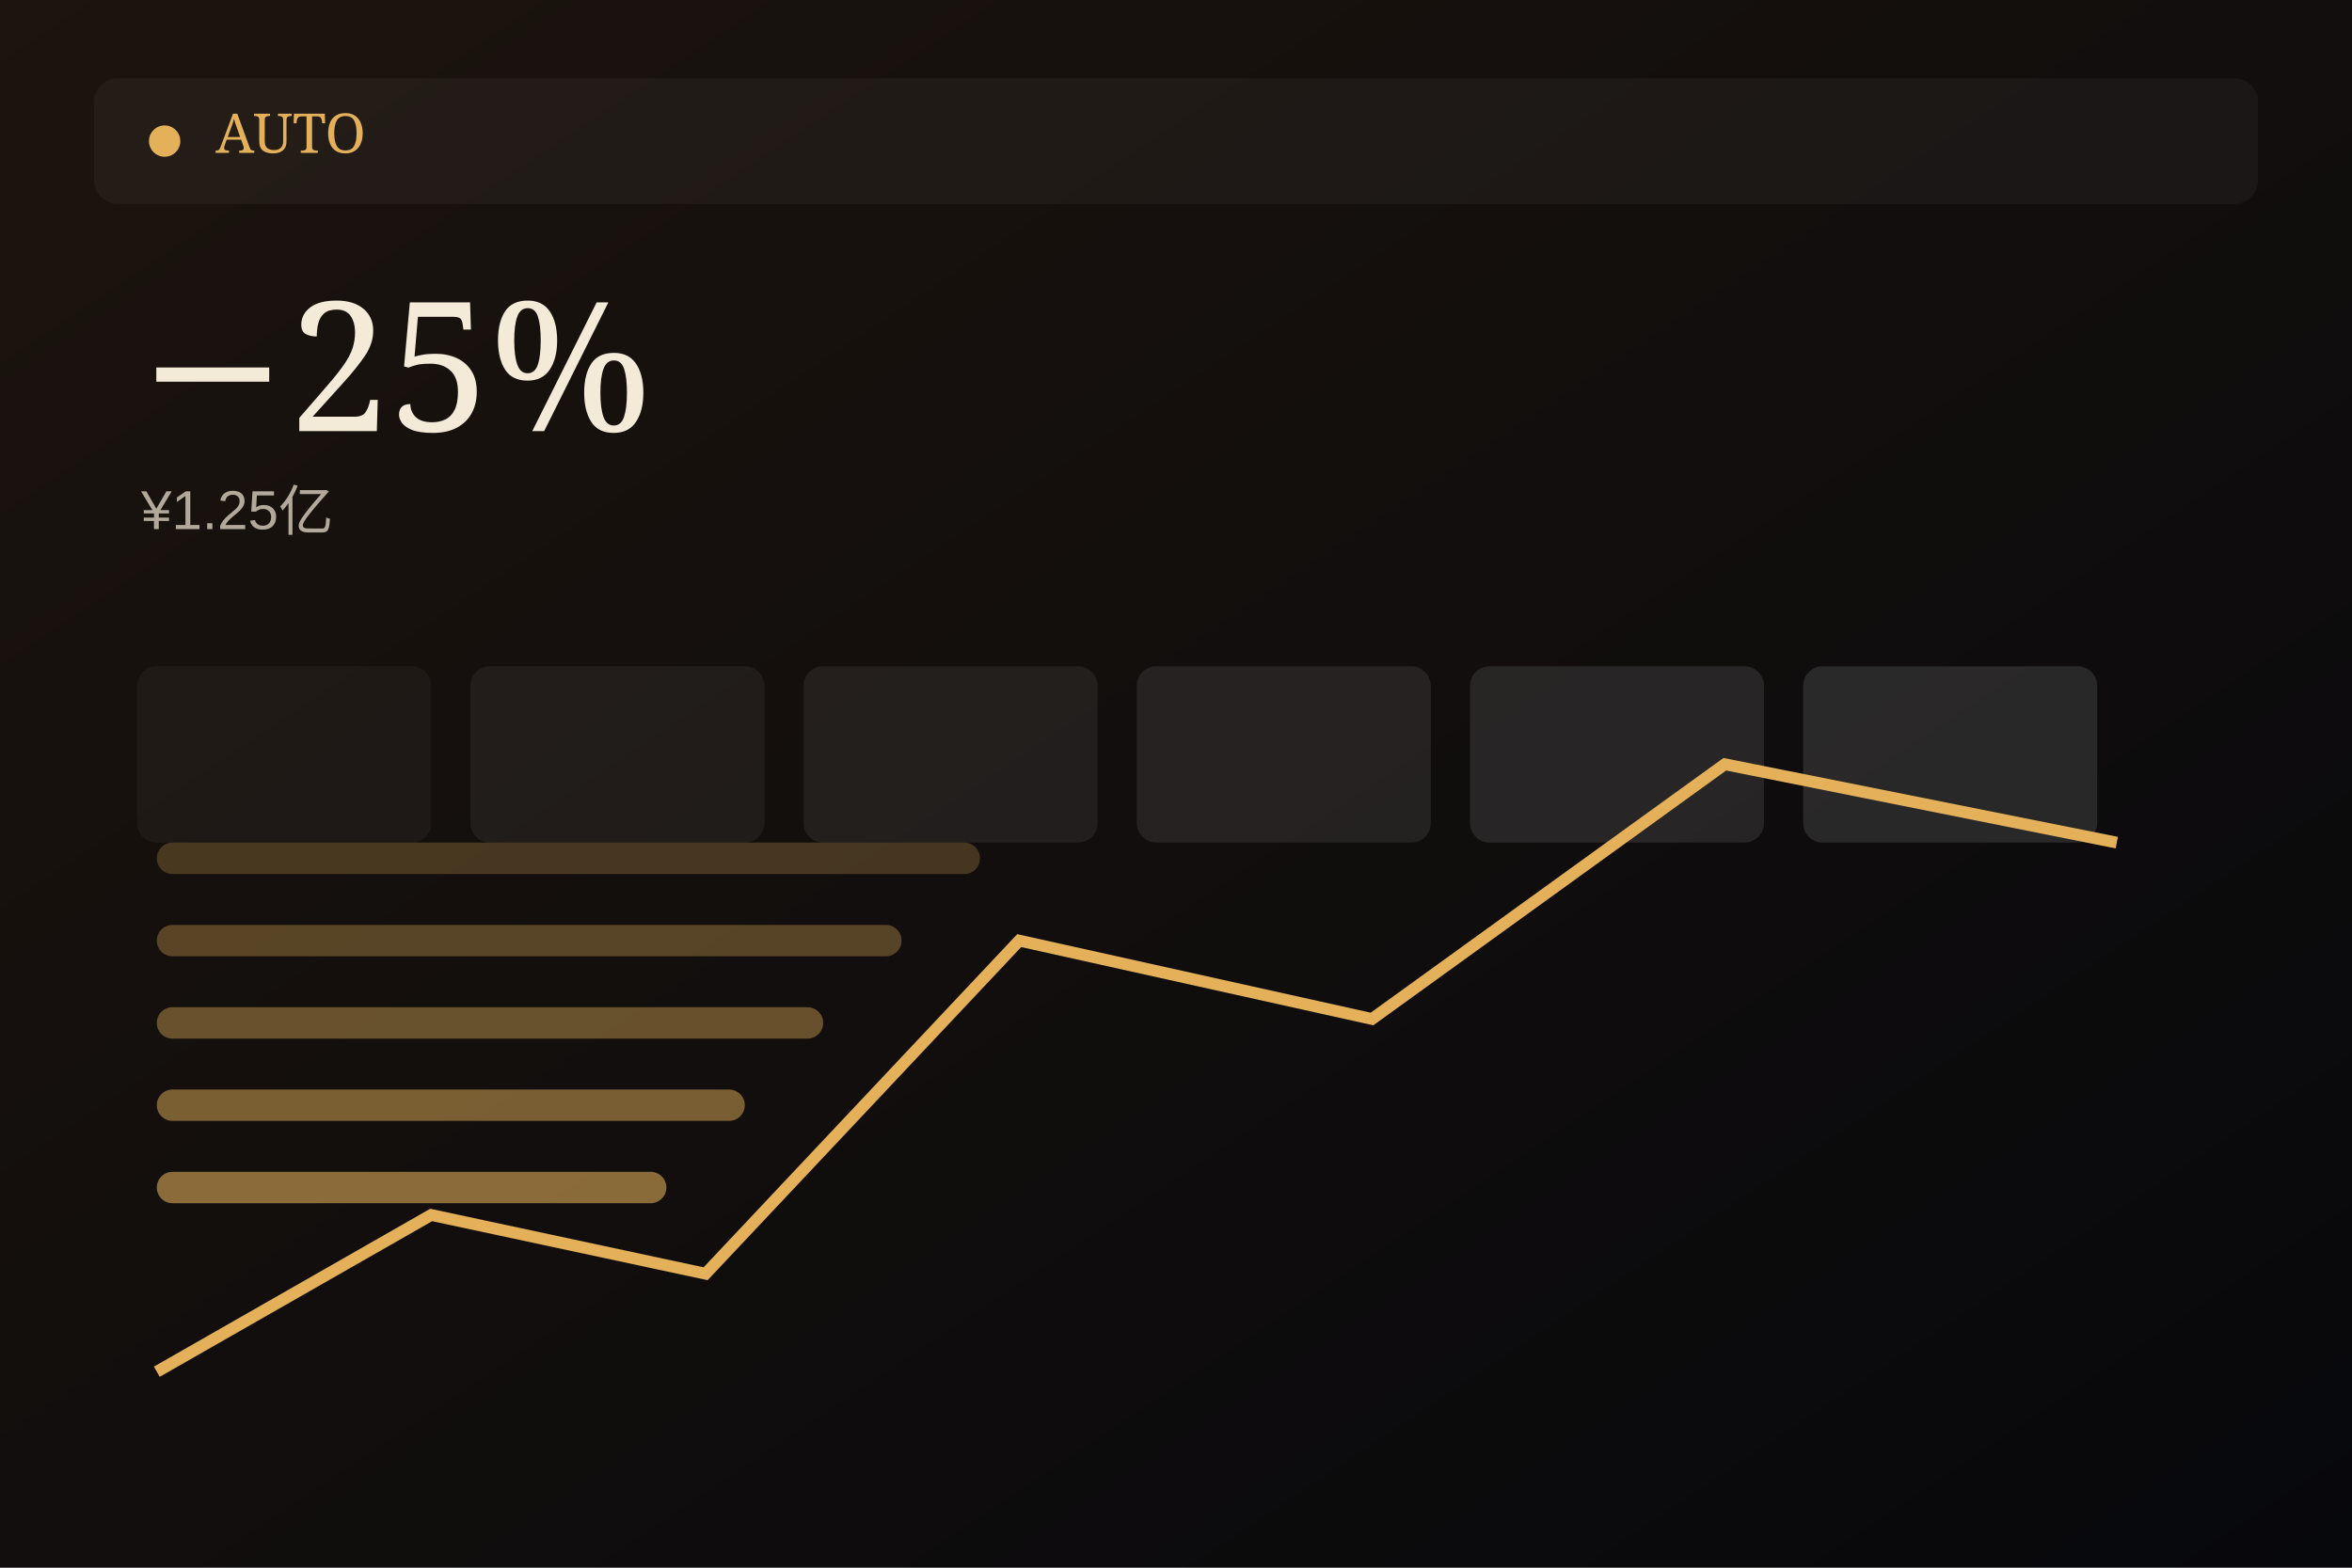
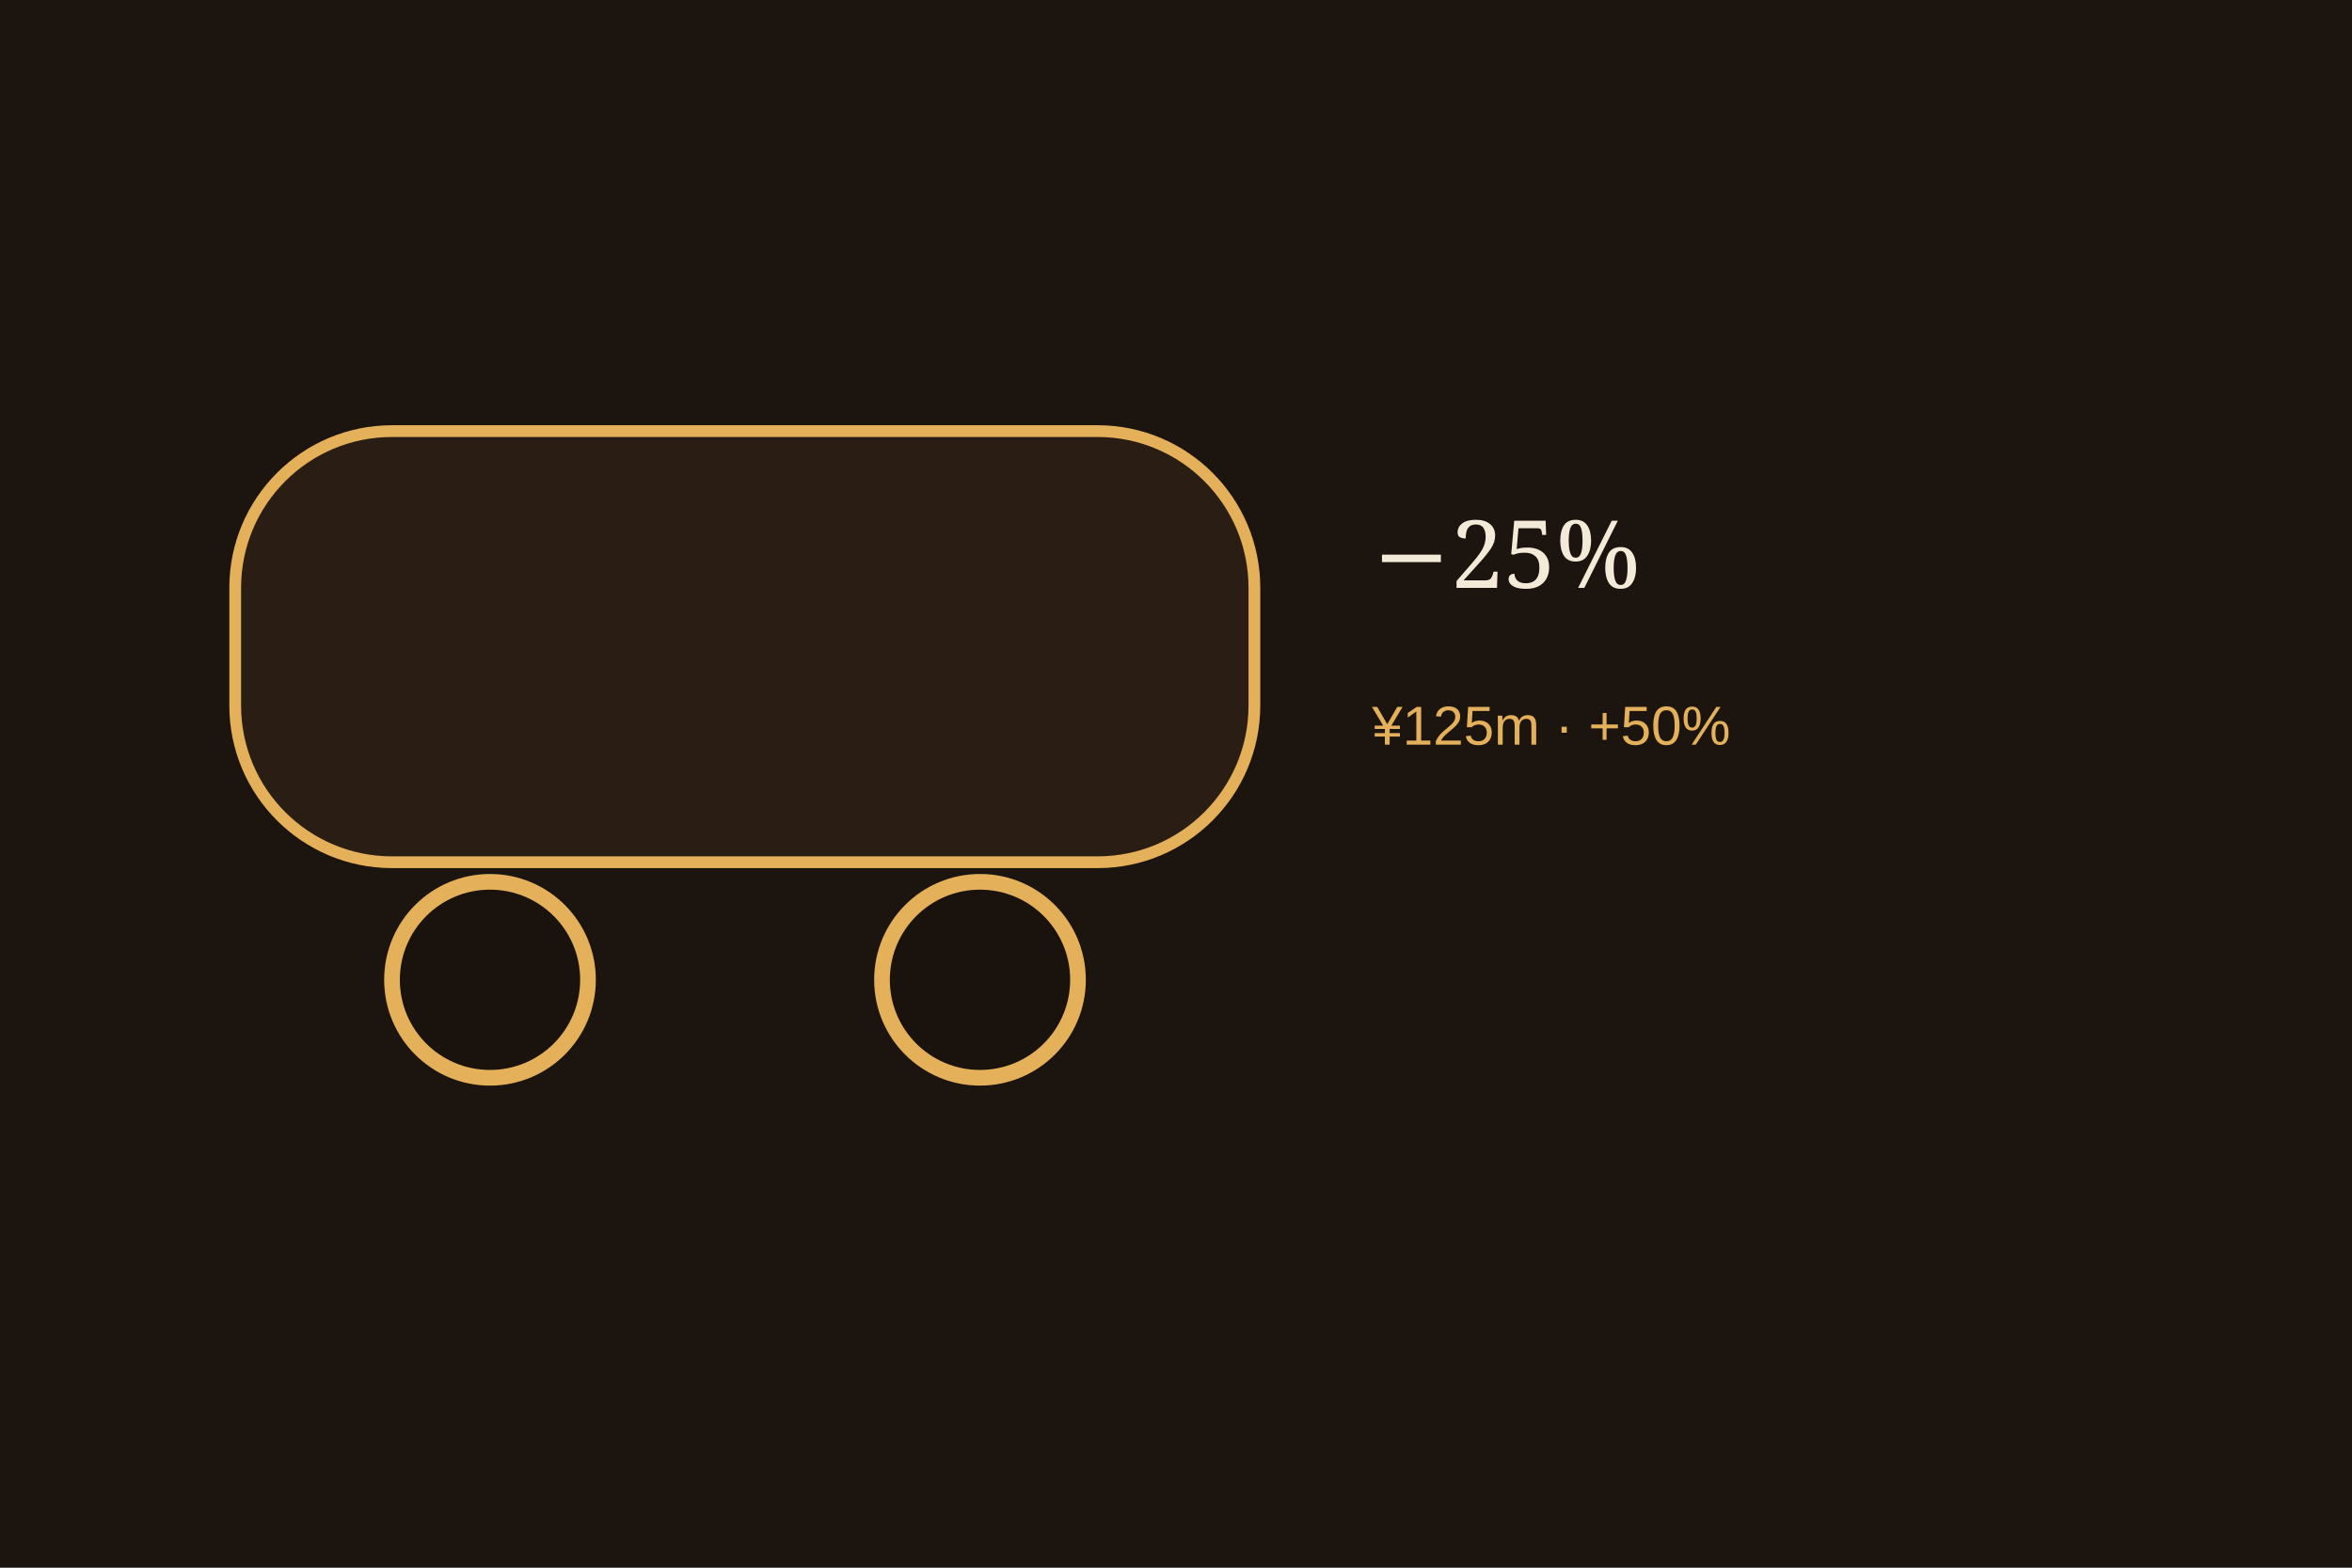
<svg xmlns="http://www.w3.org/2000/svg" viewBox="0 0 1200 800">
-   <defs>
-     <linearGradient id="g" x1="0" y1="0" x2="1" y2="1">
-       <stop offset="0" stop-color="#1c140e" />
-       <stop offset="1" stop-color="#07080c" />
-     </linearGradient>
-   </defs>
-   <rect width="1200" height="800" fill="url(#g)" />
-   <rect x="48" y="40" width="1104" height="64" rx="12" fill="#ffffff" fill-opacity="0.04" />
-   <circle cx="84" cy="72" r="8" fill="#e4b15a" />
-   <text x="110" y="78" fill="#e4b15a" font-family="Georgia,serif" font-size="28">AUTO</text>
-   <text x="70" y="220" fill="#f4ead8" font-family="Georgia,serif" font-size="92">−25%</text>
-   <text x="72" y="270" fill="#f4ead8" fill-opacity="0.7" font-family="Arial,sans-serif" font-size="28">¥1.25亿</text>
-   <rect x="70" y="340" width="150" height="90" rx="10" fill="#ffffff" fill-opacity="0.04" />
-   <rect x="240" y="340" width="150" height="90" rx="10" fill="#ffffff" fill-opacity="0.055" />
-   <rect x="410" y="340" width="150" height="90" rx="10" fill="#ffffff" fill-opacity="0.07" />
-   <rect x="580" y="340" width="150" height="90" rx="10" fill="#ffffff" fill-opacity="0.085" />
-   <rect x="750" y="340" width="150" height="90" rx="10" fill="#ffffff" fill-opacity="0.1" />
-   <rect x="920" y="340" width="150" height="90" rx="10" fill="#ffffff" fill-opacity="0.115" />
-   <polyline points="80,700 220,620 360,650 520,480 700,520 880,390 1080,430" fill="none" stroke="#e4b15a" stroke-width="6" />
-   <rect x="80" y="430" width="420" height="16" rx="8" fill="#e4b15a" fill-opacity="0.25" />
-   <rect x="80" y="472" width="380" height="16" rx="8" fill="#e4b15a" fill-opacity="0.33" />
-   <rect x="80" y="514" width="340" height="16" rx="8" fill="#e4b15a" fill-opacity="0.41" />
-   <rect x="80" y="556" width="300" height="16" rx="8" fill="#e4b15a" fill-opacity="0.49" />
-   <rect x="80" y="598" width="260" height="16" rx="8" fill="#e4b15a" fill-opacity="0.57" />
+   <rect width="1200" height="800" fill="#1c140e" />
+   <rect x="120" y="220" width="520" height="220" rx="80" fill="#2a1e14" stroke="#e4b15a" stroke-width="6" />
+   <circle cx="250" cy="500" r="50" fill="#1a120c" stroke="#e4b15a" stroke-width="8" />
+   <circle cx="500" cy="500" r="50" fill="#1a120c" stroke="#e4b15a" stroke-width="8" />
+   <text x="700" y="300" fill="#f4ead8" font-family="Georgia" font-size="48">−25%</text>
+   <text x="700" y="380" fill="#e4b15a" font-family="Arial" font-size="28">¥125m · +50%</text>
</svg>
